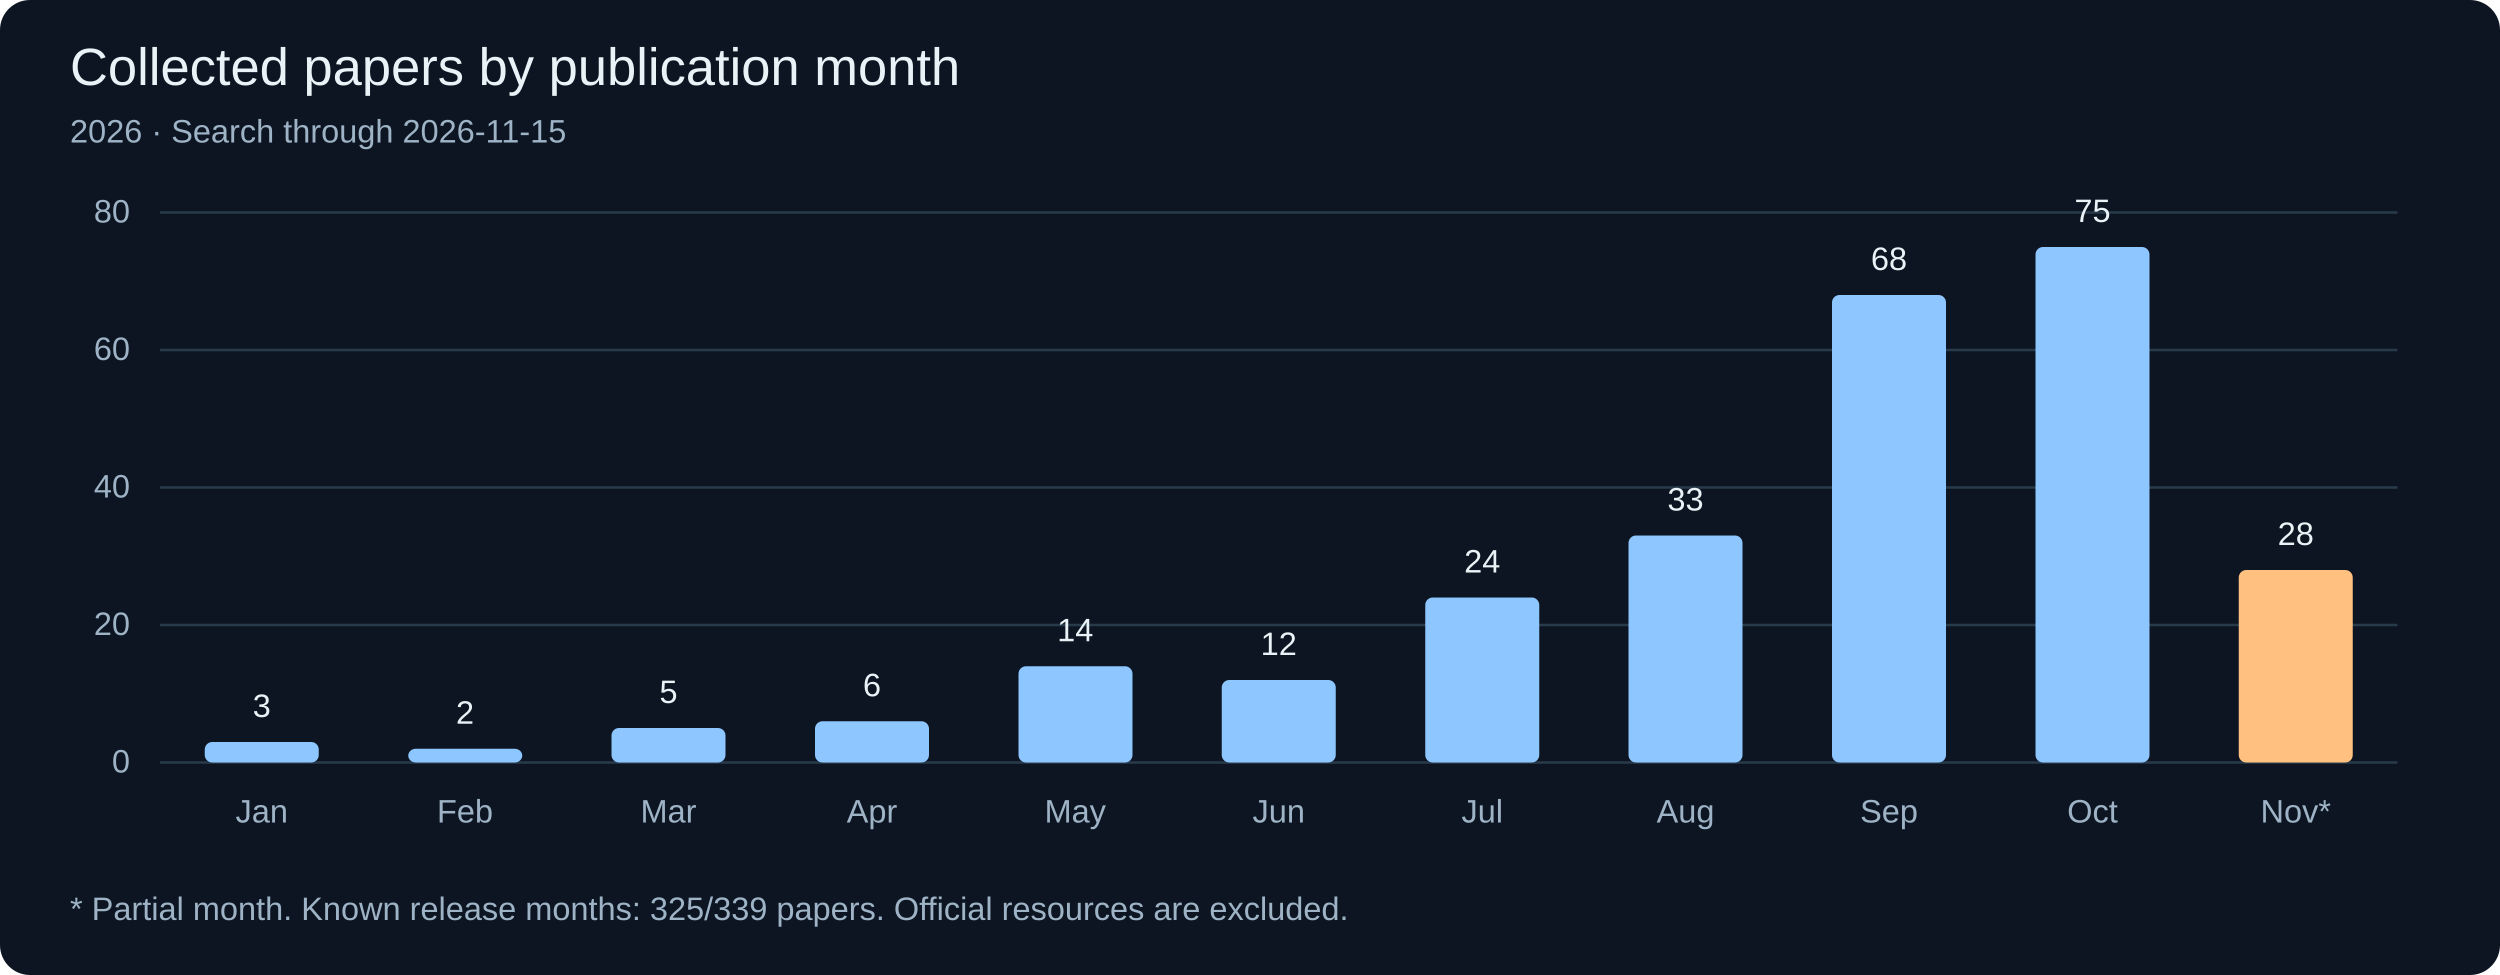
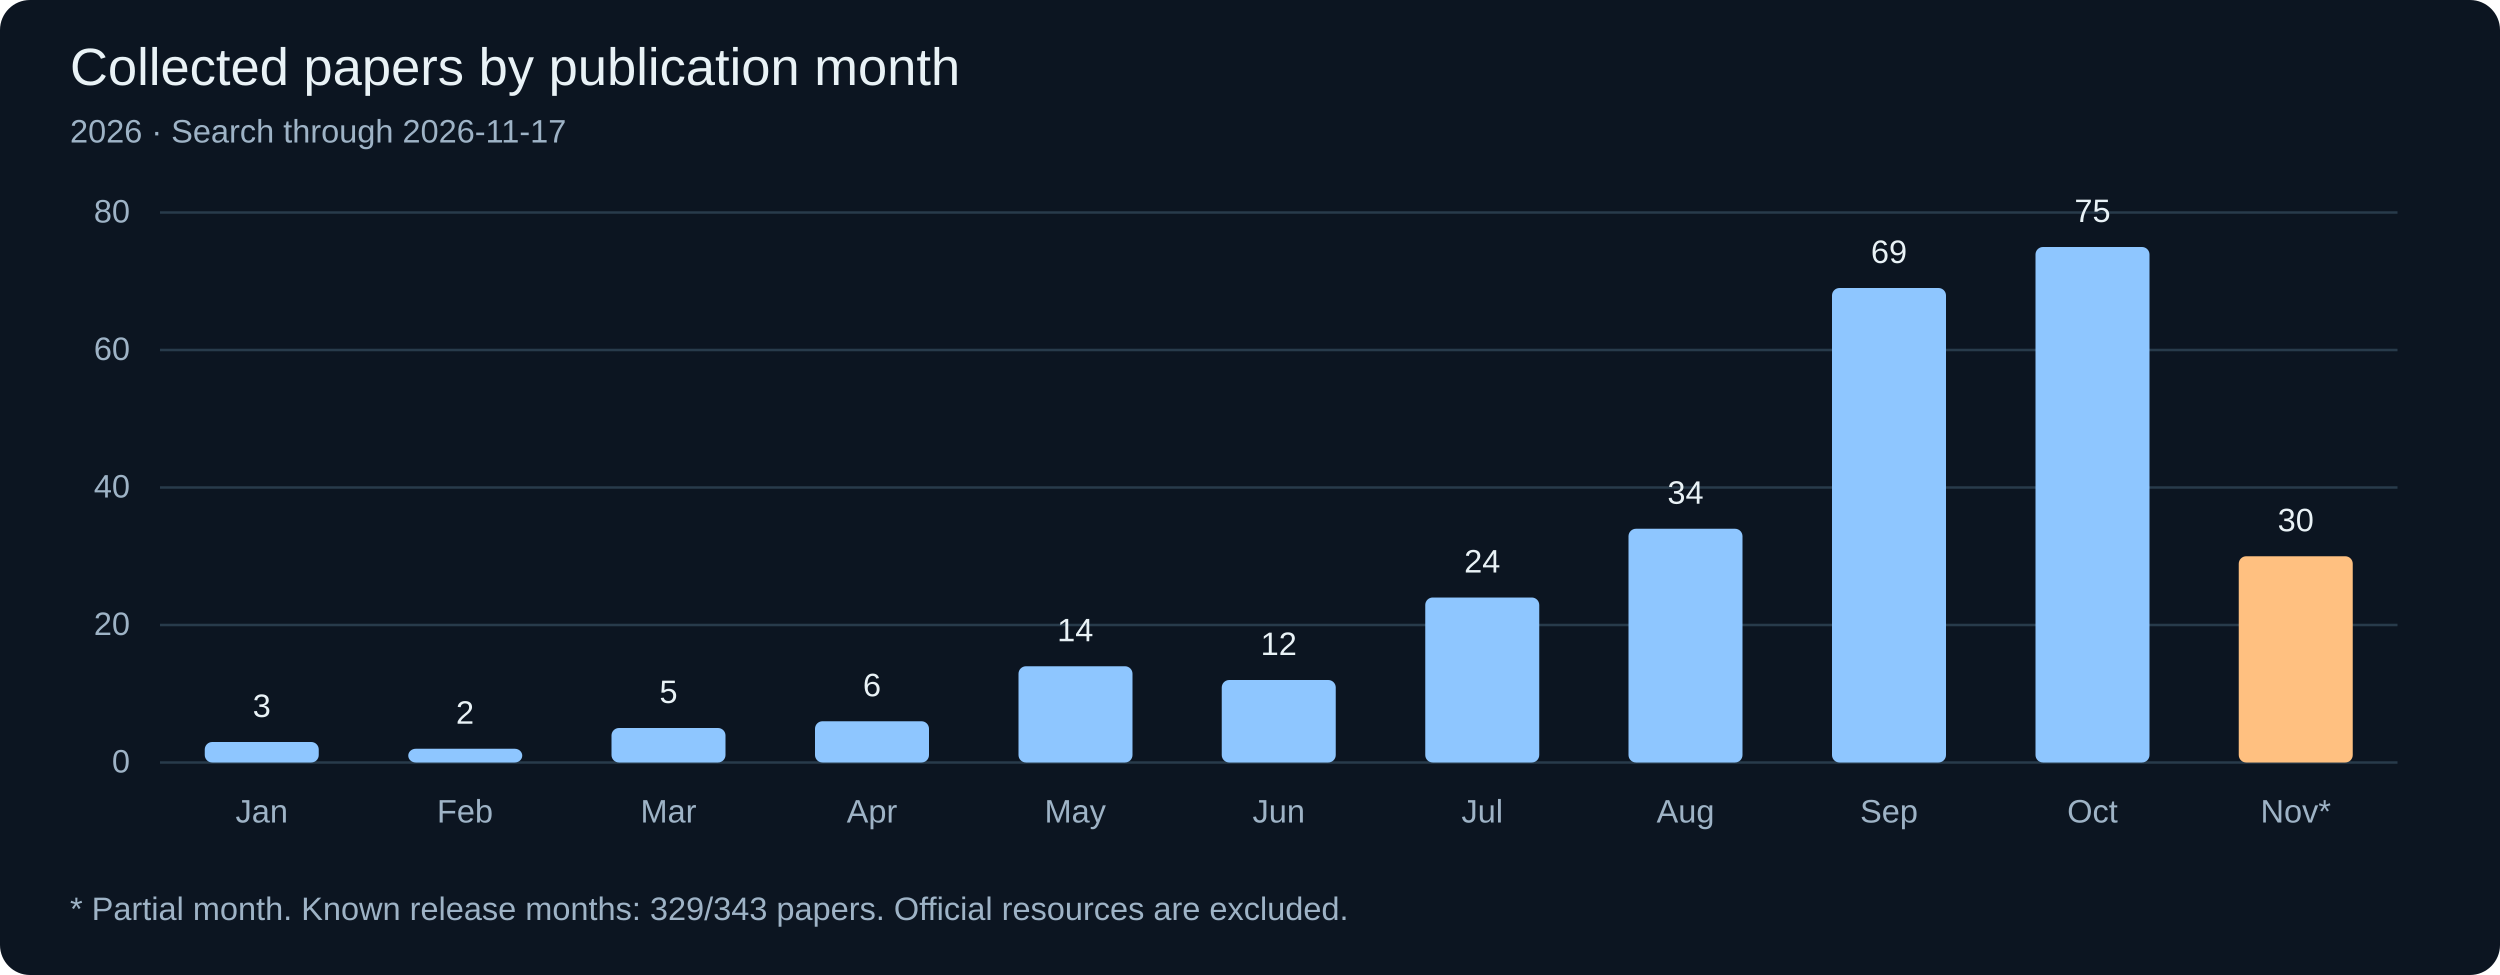
<svg xmlns="http://www.w3.org/2000/svg" width="1000" height="390" viewBox="0 0 1000 390" role="img" aria-labelledby="title desc">
  <rect width="1000" height="390" rx="12" fill="#0c1521" />
  <g font-family="Arial,sans-serif" font-size="13" fill="#e9f2f6">
    <text x="28" y="34" font-size="21">Collected papers by publication month</text>
-     <text x="28" y="57" fill="#9eb3c6">2026 · Search through 2026-11-15</text>
+     <text x="28" y="57" fill="#9eb3c6">2026 · Search through 2026-11-17</text>
    <path d="M64 305.0h895" stroke="#283b4b" />
    <text x="52" y="309.0" text-anchor="end" fill="#9eb3c6">0</text>
    <path d="M64 250.0h895" stroke="#283b4b" />
    <text x="52" y="254.0" text-anchor="end" fill="#9eb3c6">20</text>
    <path d="M64 195.0h895" stroke="#283b4b" />
    <text x="52" y="199.0" text-anchor="end" fill="#9eb3c6">40</text>
    <path d="M64 140.0h895" stroke="#283b4b" />
    <text x="52" y="144.0" text-anchor="end" fill="#9eb3c6">60</text>
    <path d="M64 85.0h895" stroke="#283b4b" />
    <text x="52" y="89.0" text-anchor="end" fill="#9eb3c6">80</text>
    <rect x="81.9" y="296.8" width="45.6" height="8.2" rx="3" fill="#8ec6ff" />
    <text x="104.7" y="286.8" text-anchor="middle">3</text>
    <text x="104.7" y="329" text-anchor="middle" fill="#9eb3c6">Jan</text>
    <rect x="163.3" y="299.5" width="45.6" height="5.5" rx="3" fill="#8ec6ff" />
    <text x="186.0" y="289.5" text-anchor="middle">2</text>
    <text x="186.0" y="329" text-anchor="middle" fill="#9eb3c6">Feb</text>
    <rect x="244.6" y="291.2" width="45.6" height="13.8" rx="3" fill="#8ec6ff" />
    <text x="267.4" y="281.2" text-anchor="middle">5</text>
    <text x="267.4" y="329" text-anchor="middle" fill="#9eb3c6">Mar</text>
    <rect x="326.0" y="288.5" width="45.6" height="16.5" rx="3" fill="#8ec6ff" />
    <text x="348.8" y="278.5" text-anchor="middle">6</text>
    <text x="348.8" y="329" text-anchor="middle" fill="#9eb3c6">Apr</text>
    <rect x="407.4" y="266.5" width="45.6" height="38.5" rx="3" fill="#8ec6ff" />
    <text x="430.1" y="256.5" text-anchor="middle">14</text>
    <text x="430.1" y="329" text-anchor="middle" fill="#9eb3c6">May</text>
    <rect x="488.7" y="272.0" width="45.6" height="33.0" rx="3" fill="#8ec6ff" />
    <text x="511.5" y="262.0" text-anchor="middle">12</text>
    <text x="511.5" y="329" text-anchor="middle" fill="#9eb3c6">Jun</text>
    <rect x="570.1" y="239.0" width="45.6" height="66.0" rx="3" fill="#8ec6ff" />
    <text x="592.9" y="229.0" text-anchor="middle">24</text>
    <text x="592.9" y="329" text-anchor="middle" fill="#9eb3c6">Jul</text>
-     <rect x="651.4" y="214.2" width="45.6" height="90.8" rx="3" fill="#8ec6ff" />
-     <text x="674.2" y="204.2" text-anchor="middle">33</text>
+     <rect x="651.4" y="211.5" width="45.6" height="93.5" rx="3" fill="#8ec6ff" />
+     <text x="674.2" y="201.5" text-anchor="middle">34</text>
    <text x="674.2" y="329" text-anchor="middle" fill="#9eb3c6">Aug</text>
-     <rect x="732.8" y="118.0" width="45.6" height="187.0" rx="3" fill="#8ec6ff" />
-     <text x="755.6" y="108.0" text-anchor="middle">68</text>
+     <rect x="732.8" y="115.2" width="45.6" height="189.8" rx="3" fill="#8ec6ff" />
+     <text x="755.6" y="105.2" text-anchor="middle">69</text>
    <text x="755.6" y="329" text-anchor="middle" fill="#9eb3c6">Sep</text>
    <rect x="814.2" y="98.8" width="45.6" height="206.2" rx="3" fill="#8ec6ff" />
    <text x="837.0" y="88.8" text-anchor="middle">75</text>
    <text x="837.0" y="329" text-anchor="middle" fill="#9eb3c6">Oct</text>
-     <rect x="895.5" y="228.0" width="45.6" height="77.0" rx="3" fill="#ffc080" />
-     <text x="918.3" y="218.0" text-anchor="middle">28</text>
+     <rect x="895.5" y="222.5" width="45.6" height="82.5" rx="3" fill="#ffc080" />
+     <text x="918.3" y="212.5" text-anchor="middle">30</text>
    <text x="918.3" y="329" text-anchor="middle" fill="#9eb3c6">Nov*</text>
-     <text x="28" y="368" fill="#9eb3c6">* Partial month. Known release months: 325/339 papers. Official resources are excluded.</text>
+     <text x="28" y="368" fill="#9eb3c6">* Partial month. Known release months: 329/343 papers. Official resources are excluded.</text>
  </g>
</svg>
